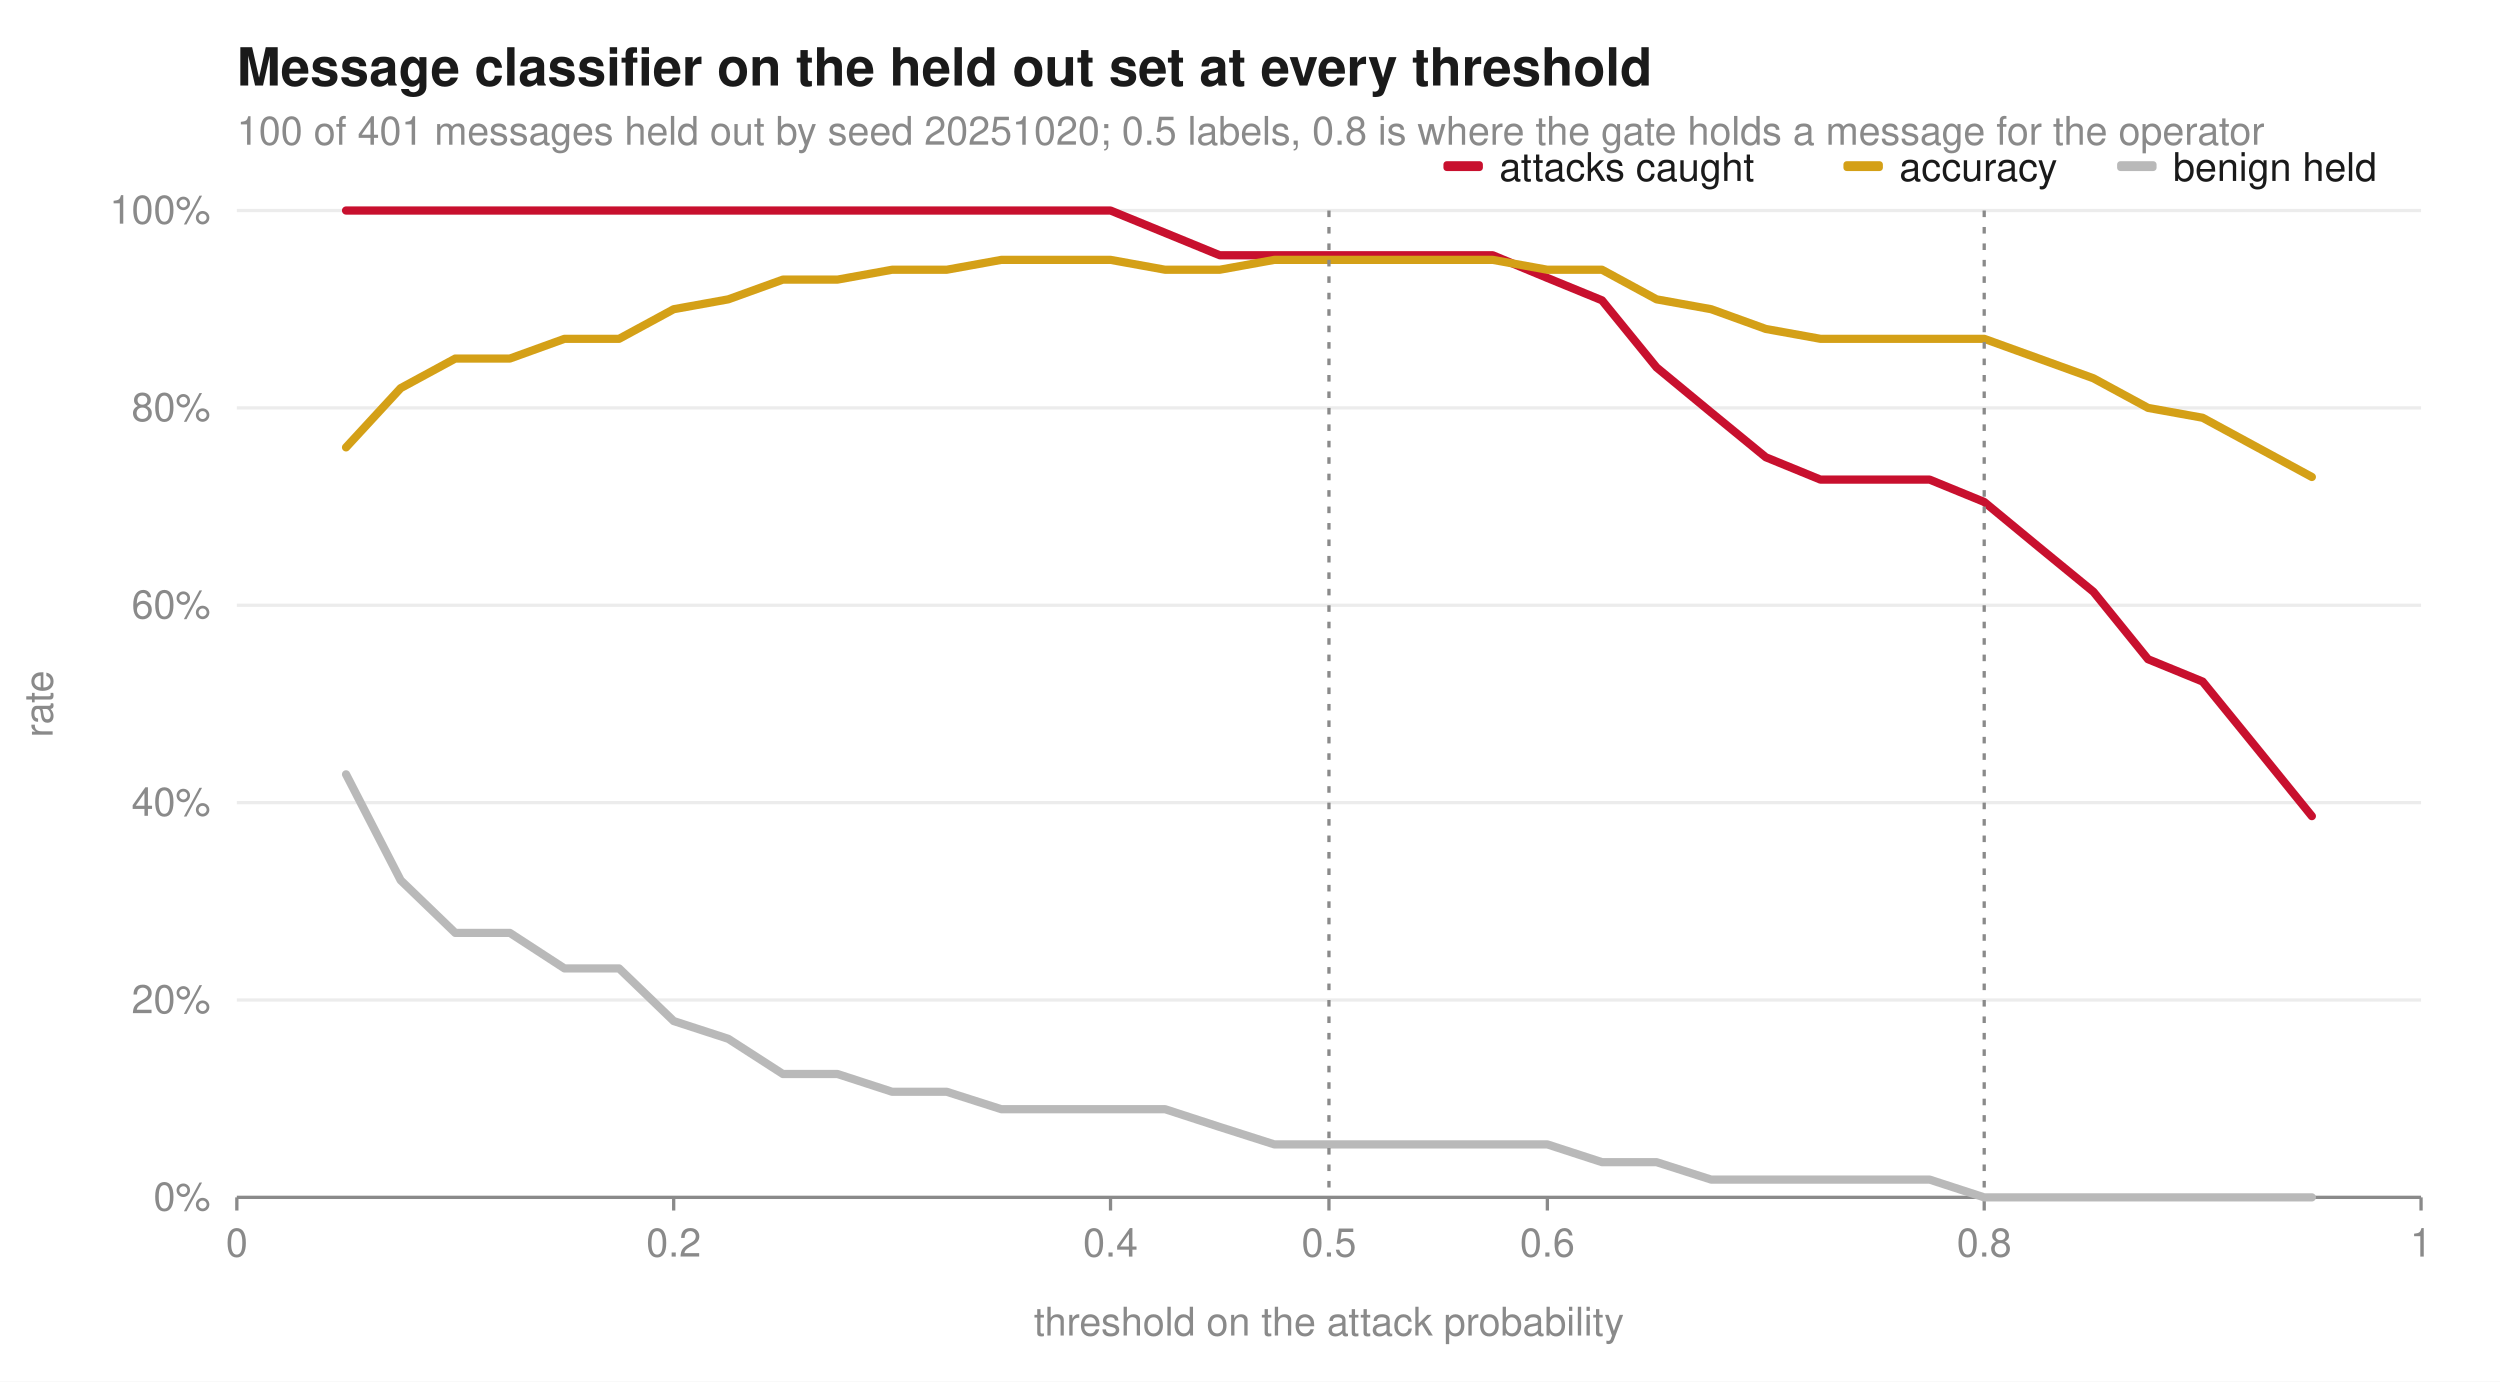
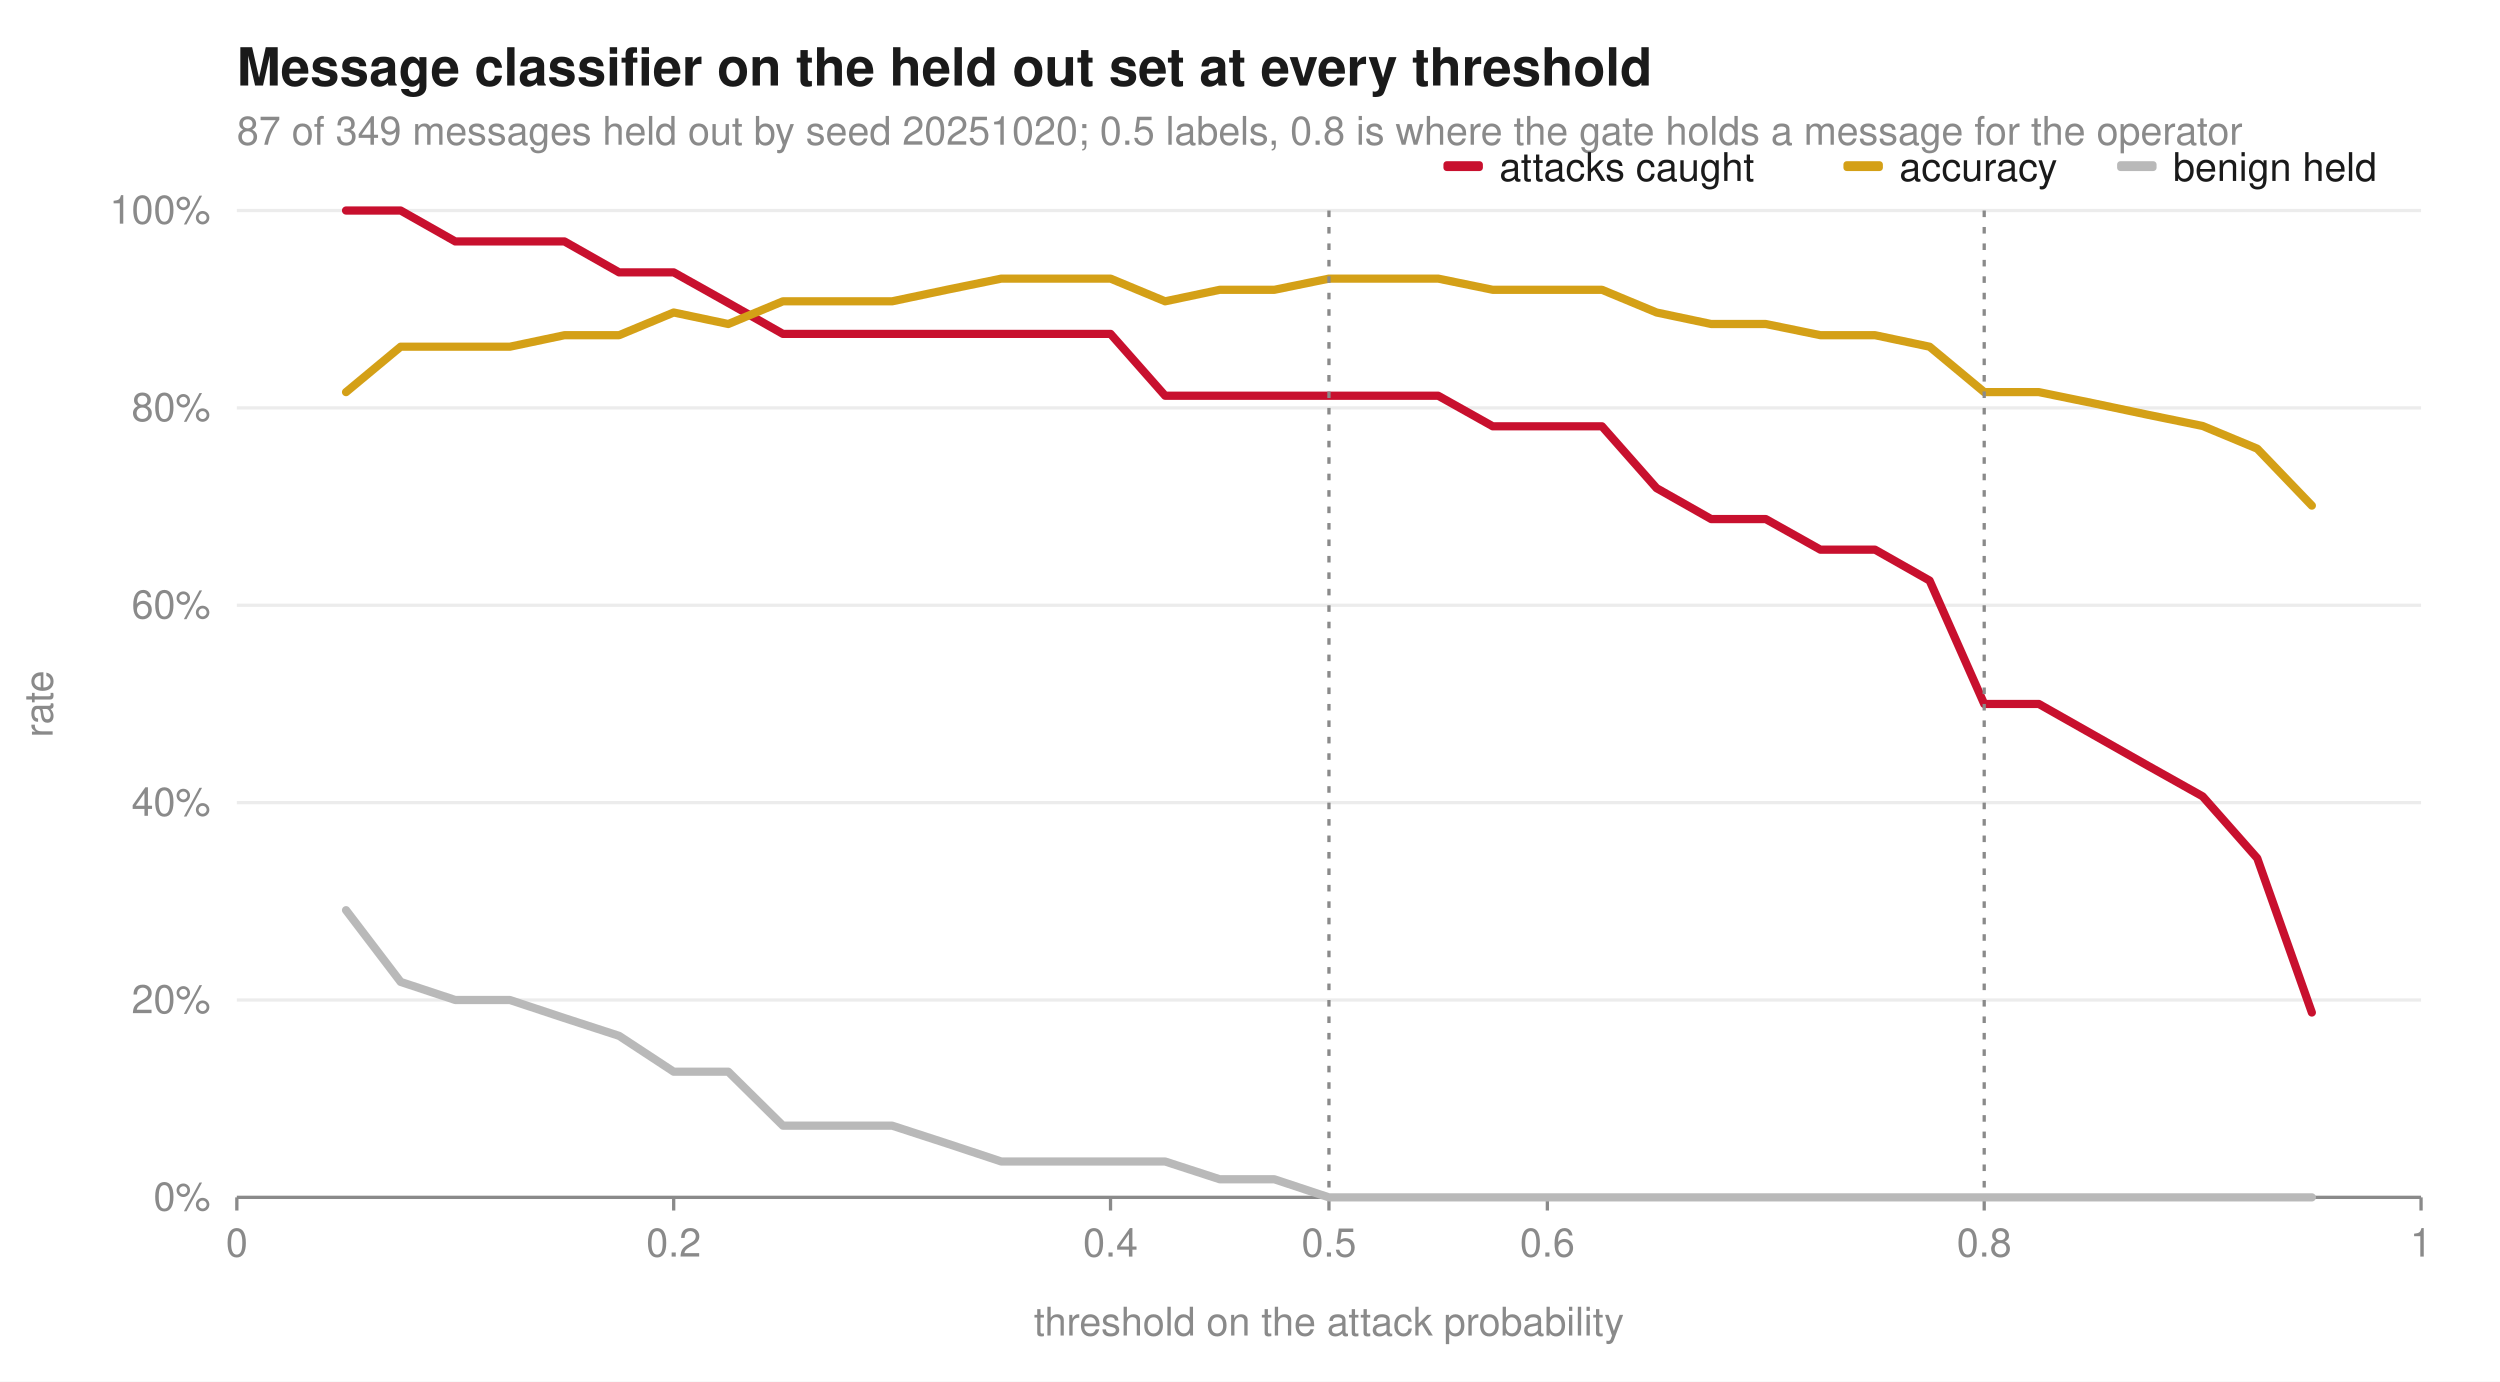
<svg xmlns="http://www.w3.org/2000/svg" width="760" height="420" viewBox="0 0 760 420" font-family="-apple-system, 'Segoe UI', Helvetica, Arial, sans-serif" font-size="12">
  <rect width="760" height="420" fill="#ffffff" />
  <text x="72" y="26" font-size="16" font-weight="600" fill="#1a1a1a">Message classifier on the held out set at every threshold</text>
-   <text x="72" y="44" fill="#8a8a8a">100 of 401 messages held out by seed 20251020; 0.5 labels, 0.8 is where the gate holds a message for the operator</text>
+   <text x="72" y="44" fill="#8a8a8a">87 of 349 messages held out by seed 20251020; 0.5 labels, 0.8 is where the gate holds a message for the operator</text>
  <line x1="72" x2="736" y1="364" y2="364" stroke="#ececec" />
  <text x="64" y="368" text-anchor="end" fill="#8a8a8a">0%</text>
  <line x1="72" x2="736" y1="304" y2="304" stroke="#ececec" />
  <text x="64" y="308" text-anchor="end" fill="#8a8a8a">20%</text>
  <line x1="72" x2="736" y1="244" y2="244" stroke="#ececec" />
  <text x="64" y="248" text-anchor="end" fill="#8a8a8a">40%</text>
  <line x1="72" x2="736" y1="184" y2="184" stroke="#ececec" />
  <text x="64" y="188" text-anchor="end" fill="#8a8a8a">60%</text>
  <line x1="72" x2="736" y1="124" y2="124" stroke="#ececec" />
  <text x="64" y="128" text-anchor="end" fill="#8a8a8a">80%</text>
  <line x1="72" x2="736" y1="64" y2="64" stroke="#ececec" />
  <text x="64" y="68" text-anchor="end" fill="#8a8a8a">100%</text>
  <line x1="72" x2="72" y1="364" y2="368" stroke="#8a8a8a" />
  <text x="72" y="382" text-anchor="middle" fill="#8a8a8a">0</text>
  <line x1="204.8" x2="204.8" y1="364" y2="368" stroke="#8a8a8a" />
  <text x="204.8" y="382" text-anchor="middle" fill="#8a8a8a">0.2</text>
  <line x1="337.6" x2="337.6" y1="364" y2="368" stroke="#8a8a8a" />
  <text x="337.6" y="382" text-anchor="middle" fill="#8a8a8a">0.4</text>
  <line x1="404" x2="404" y1="364" y2="368" stroke="#8a8a8a" />
  <text x="404" y="382" text-anchor="middle" fill="#8a8a8a">0.5</text>
  <line x1="470.4" x2="470.4" y1="364" y2="368" stroke="#8a8a8a" />
  <text x="470.4" y="382" text-anchor="middle" fill="#8a8a8a">0.6</text>
  <line x1="603.2" x2="603.2" y1="364" y2="368" stroke="#8a8a8a" />
  <text x="603.2" y="382" text-anchor="middle" fill="#8a8a8a">0.8</text>
  <line x1="736" x2="736" y1="364" y2="368" stroke="#8a8a8a" />
  <text x="736" y="382" text-anchor="middle" fill="#8a8a8a">1</text>
  <line x1="72" x2="736" y1="364" y2="364" stroke="#8a8a8a" />
  <text x="404" y="406" text-anchor="middle" fill="#8a8a8a">threshold on the attack probability</text>
  <text transform="translate(16 214) rotate(-90)" text-anchor="middle" fill="#8a8a8a">rate</text>
-   <polyline fill="none" stroke="#c8102e" stroke-width="2.5" stroke-linejoin="round" stroke-linecap="round" points="105.2,64.0 121.8,64.0 138.4,64.0 155.0,64.0 171.6,64.0 188.2,64.0 204.8,64.0 221.4,64.0 238.0,64.0 254.6,64.0 271.2,64.0 287.8,64.0 304.4,64.0 321.0,64.0 337.6,64.0 354.2,70.8 370.8,77.6 387.4,77.6 404.0,77.6 420.6,77.6 437.2,77.6 453.8,77.6 470.4,84.5 487.0,91.3 503.6,111.7 520.2,125.4 536.8,139.0 553.4,145.8 570.0,145.8 586.6,145.8 603.2,152.6 619.8,166.3 636.4,179.9 653.0,200.4 669.6,207.2 686.2,227.6 702.8,248.1" />
-   <polyline fill="none" stroke="#d4a017" stroke-width="2.5" stroke-linejoin="round" stroke-linecap="round" points="105.2,136.0 121.8,118.0 138.4,109.0 155.0,109.0 171.6,103.0 188.2,103.0 204.8,94.0 221.4,91.0 238.0,85.0 254.6,85.0 271.2,82.0 287.8,82.0 304.4,79.0 321.0,79.0 337.6,79.0 354.2,82.0 370.8,82.0 387.4,79.0 404.0,79.0 420.6,79.0 437.2,79.0 453.8,79.0 470.4,82.0 487.0,82.0 503.6,91.0 520.2,94.0 536.8,100.0 553.4,103.0 570.0,103.0 586.6,103.0 603.2,103.0 619.8,109.0 636.4,115.0 653.0,124.0 669.6,127.0 686.2,136.0 702.8,145.0" />
-   <polyline fill="none" stroke="#b9b9b9" stroke-width="2.5" stroke-linejoin="round" stroke-linecap="round" points="105.2,235.4 121.8,267.6 138.4,283.6 155.0,283.6 171.6,294.4 188.2,294.4 204.8,310.4 221.4,315.8 238.0,326.5 254.6,326.5 271.2,331.9 287.8,331.9 304.4,337.2 321.0,337.2 337.6,337.2 354.2,337.2 370.8,342.6 387.4,347.9 404.0,347.9 420.6,347.9 437.2,347.9 453.8,347.9 470.4,347.9 487.0,353.3 503.6,353.3 520.2,358.6 536.8,358.6 553.4,358.6 570.0,358.6 586.6,358.6 603.2,364.0 619.8,364.0 636.4,364.0 653.0,364.0 669.6,364.0 686.2,364.0 702.8,364.0" />
+   <polyline fill="none" stroke="#c8102e" stroke-width="2.5" stroke-linejoin="round" stroke-linecap="round" points="105.2,64.0 121.8,64.0 138.4,73.4 155.0,73.4 171.6,73.4 188.2,82.8 204.8,82.8 221.4,92.1 238.0,101.5 254.6,101.5 271.2,101.5 287.8,101.5 304.4,101.5 321.0,101.5 337.6,101.5 354.2,120.3 370.8,120.3 387.4,120.3 404.0,120.3 420.6,120.3 437.2,120.3 453.8,129.6 470.4,129.6 487.0,129.6 503.6,148.4 520.2,157.8 536.8,157.8 553.4,167.1 570.0,167.1 586.6,176.5 603.2,214.0 619.8,214.0 636.4,223.4 653.0,232.8 669.6,242.1 686.2,260.9 702.8,307.8" />
+   <polyline fill="none" stroke="#d4a017" stroke-width="2.5" stroke-linejoin="round" stroke-linecap="round" points="105.2,119.2 121.8,105.4 138.4,105.4 155.0,105.4 171.6,101.9 188.2,101.9 204.8,95.0 221.4,98.5 238.0,91.6 254.6,91.6 271.2,91.6 287.8,88.1 304.4,84.7 321.0,84.7 337.6,84.7 354.2,91.6 370.8,88.1 387.4,88.1 404.0,84.7 420.6,84.7 437.2,84.7 453.8,88.1 470.4,88.1 487.0,88.1 503.6,95.0 520.2,98.5 536.8,98.5 553.4,101.9 570.0,101.9 586.6,105.4 603.2,119.2 619.8,119.2 636.4,122.6 653.0,126.1 669.6,129.5 686.2,136.4 702.8,153.7" />
+   <polyline fill="none" stroke="#b9b9b9" stroke-width="2.5" stroke-linejoin="round" stroke-linecap="round" points="105.2,276.7 121.8,298.5 138.4,304.0 155.0,304.0 171.6,309.5 188.2,314.9 204.8,325.8 221.4,325.8 238.0,342.2 254.6,342.2 271.2,342.2 287.8,347.6 304.4,353.1 321.0,353.1 337.6,353.1 354.2,353.1 370.8,358.5 387.4,358.5 404.0,364.0 420.6,364.0 437.2,364.0 453.8,364.0 470.4,364.0 487.0,364.0 503.6,364.0 520.2,364.0 536.8,364.0 553.4,364.0 570.0,364.0 586.6,364.0 603.2,364.0 619.8,364.0 636.4,364.0 653.0,364.0 669.6,364.0 686.2,364.0 702.8,364.0" />
  <line x1="404" x2="404" y1="64" y2="364" stroke="#8a8a8a" stroke-width="1" stroke-dasharray="2 3" />
  <line x1="603.2" x2="603.2" y1="64" y2="364" stroke="#8a8a8a" stroke-width="1" stroke-dasharray="2 3" />
  <rect x="643.6" y="49" width="12" height="3" fill="#b9b9b9" rx="1" />
  <text x="660.6" y="55" fill="#1a1a1a">benign held</text>
  <rect x="560.4" y="49" width="12" height="3" fill="#d4a017" rx="1" />
  <text x="577.4" y="55" fill="#1a1a1a">accuracy</text>
  <rect x="438.8" y="49" width="12" height="3" fill="#c8102e" rx="1" />
  <text x="455.8" y="55" fill="#1a1a1a">attacks caught</text>
</svg>
